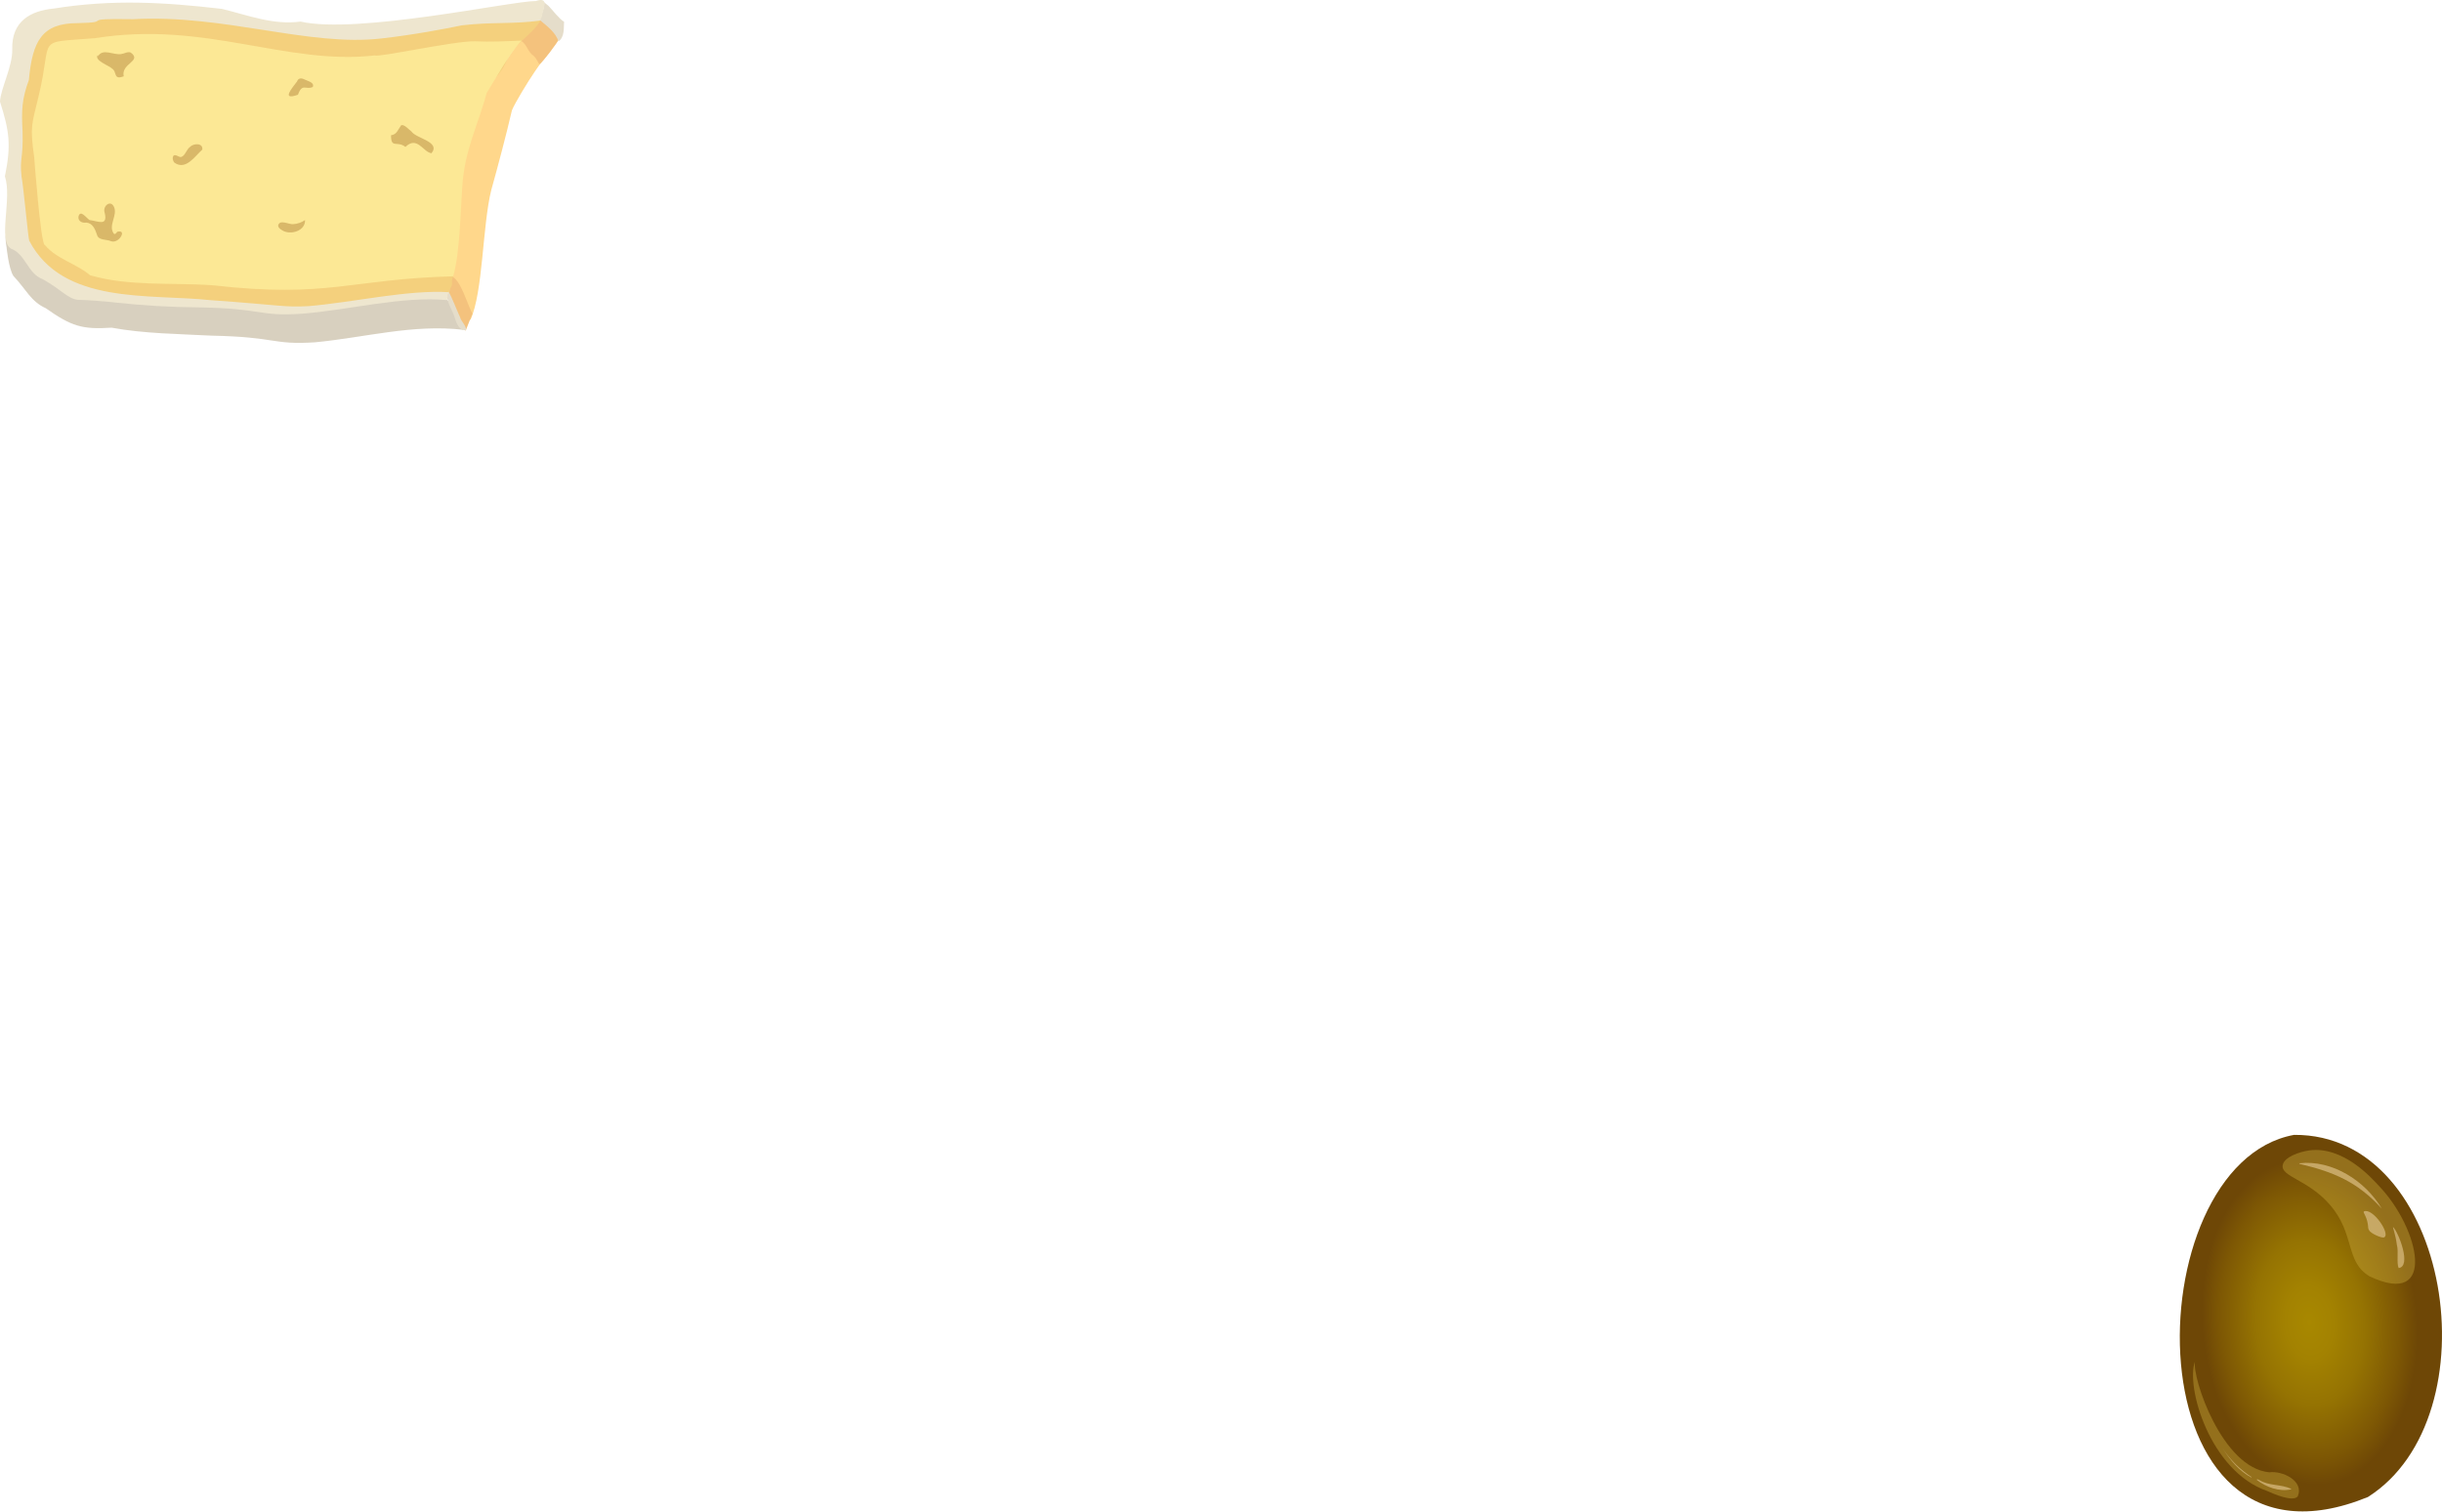
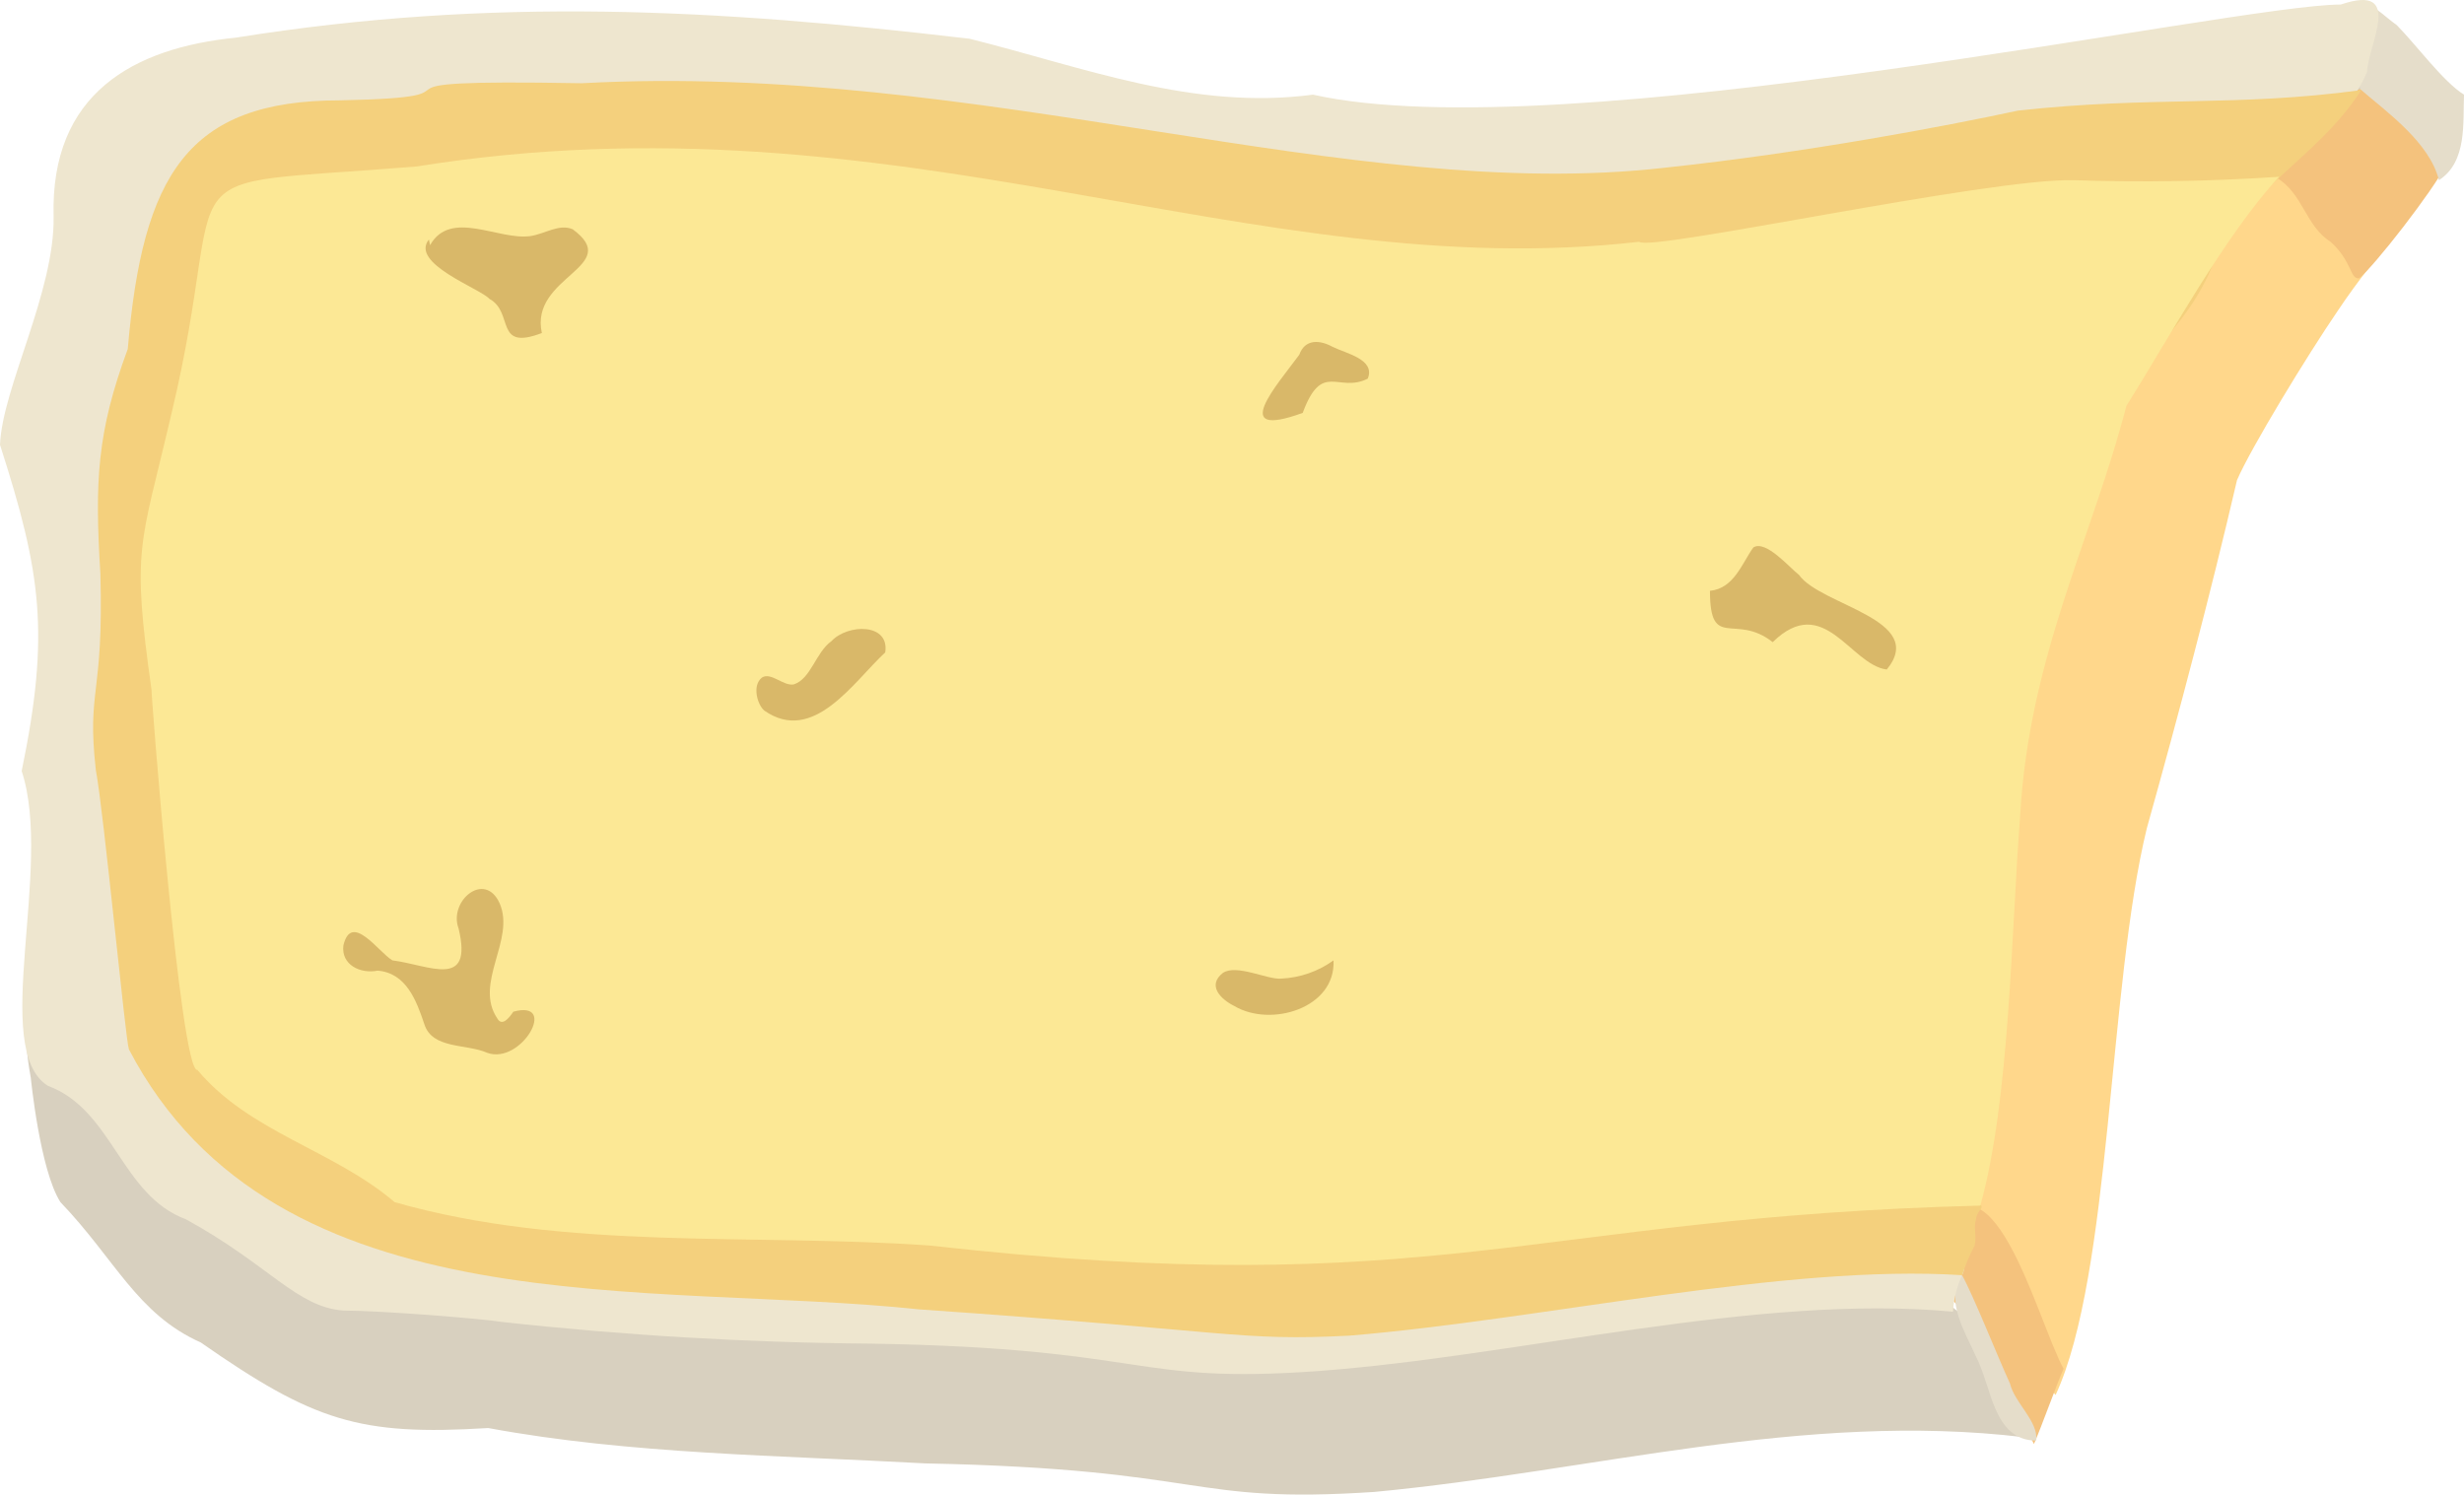
- <svg xmlns="http://www.w3.org/2000/svg" id="pizza" viewBox="0 0 934.348 578.32">
-   <defs>
-     <radialGradient id="radial-gradient" cx="-1255.357" cy="-678.34" r="62.238" gradientTransform="matrix(-0.0826, -0.9966, -0.6577, 0.0545, 691.395, -41.6591)" gradientUnits="userSpaceOnUse">
-       <stop offset="0" stop-color="#a88800" />
-       <stop offset="0.223" stop-color="#a38201" />
-       <stop offset="0.508" stop-color="#957302" />
-       <stop offset="0.826" stop-color="#7e5804" />
-       <stop offset="1" stop-color="#6e4706" />
-     </radialGradient>
-   </defs>
-   <g id="green_olive_whole">
-     <path d="M1263.614,1239.302c48.426-30.757,32.039-139.033-28.276-138.567C1173.714,1112.055,1172.152,1276.671,1263.614,1239.302Z" transform="translate(-357.6037 -666.4897)" style="fill:url(#radial-gradient)" />
-     <g id="Highlight_A-3" data-name="Highlight A-3" style="opacity:0.4">
-       <path d="M1225.861,1229.846c4.875-.697,13.44,3.187,10.898,9.222-1.891,2.27-9.287-.97-11.68-2.064-22.062-7.606-31.235-40.142-27.641-49.517C1196.324,1193.615,1207.74,1228.138,1225.861,1229.846Z" transform="translate(-357.6037 -666.4897)" style="fill:#cdad3c" />
-       <path d="M1267.919,1120.366c15.39,16.109,22.389,46.781-3.652,34.512-9.6-5.736-5.363-16.28-15.441-27.661-8.343-9.434-18.455-10.429-17.832-14.826.488-3.188,6.349-5.164,10.249-5.721C1254.083,1105.01,1264.821,1116.994,1267.919,1120.366Z" transform="translate(-357.6037 -666.4897)" style="fill:#cdad3c" />
+ <svg xmlns="http://www.w3.org/2000/svg" id="pizza" viewBox="0 0 216 131.032">
+   <g id="camember_half">
+     <path d="M528.2,776.8c.6-9.4-7.9-19.7-3-28.5a21.531,21.531,0,0,0,6.7-10.7c2.3-9.6.8-20.3,5.2-29.4,3.5-7,11.2-10.8,14.3-18.3,2.7-6.9,10.1-10,13.4-16.4-26.6,1.9-52.5,10.7-79.4,9.2a47.584,47.584,0,0,0-15.5-1.1c-7.2,0-13.9-3.4-21-4.8-15.4-2.5-31.2-2.8-46.7-2.7-10.2,1.5-22-.2-30.6,6.2-10.2,10.8-6.9,42-8,57.3,0,7.5.6,8.3.8,13.1-2.6,4.8-5.8,2-4.3,10.3,0,0,.8,8.1,2.6,10.9,4.8,5,6.7,9.8,12.3,12.3,9.9,6.9,13.9,8.2,25.2,7.5,12.4,2.3,25.7,2.4,38.3,3.1,25,.5,22.9,3.6,39.4,2.5,19.1-1.8,37.6-7.1,56.9-4.8-2.7-3.1-2.6-7.1-4.8-10.4C526.7,780.2,528.8,780,528.2,776.8Z" transform="translate(-357.4 -666.5025)" style="fill:#d8d0bf" />
+     <g id="Shadows-3">
+       <path d="M568.1,684.8c.2,2.2-1.8,3-5.8,9-2.6,3.8-7.6,12-8.8,14.8-2.3,9.9-5.1,20.5-7.9,30.5-3.4,13.9-3.1,39.1-8,49.7-3.3-3.3-2.8-9.8-5.7-12.9-10.5,3.2-9.4-22.8-8.4-29.1,1.5-7.5,2.8-7.1,8.3-23.3,4.6-15.5,10.3-29.6,18.4-37.6,5.6-5.6,5.7-13.9,12-7.5C566,682.1,567.8,683.8,568.1,684.8Z" transform="translate(-357.4 -666.5025)" style="fill:#ffd78b" />
+       <path d="M557,682.1c2.3,1.4,2.5,4.2,4.7,5.6,1.9,1.7,1.7,3.3,2.5,3.2,1.3-1,6.5-7.7,7.6-9.9,0,0-1.3-1.7-2.5-3.2-2-2.8-1.9-3-2.5-3.2C561.3,672.7,560.3,679.4,557,682.1Z" transform="translate(-357.4 -666.5025)" style="fill:#f4c27d" />
+       <path d="M534.4,790.6c-2.9-4-2.6-5.3-4.7-8.9-1.8-2-3.8-3.5-3.1-6.3,5.2-10.2,9.4,7,11.7,11.1-.7,1.6-1.9,5-2.6,6.6h0Z" transform="translate(-357.4 -666.5025)" style="fill:#f4c27d" />
+       <path d="M529.4,778.3c1,1.8,3.1,7.1,4.2,9.5.4,1.7,2.5,3.3,2.3,5-3.8,0-3.9-4.8-5.3-7.4C529.8,783.5,527.8,780.5,529.4,778.3Z" transform="translate(-357.4 -666.5025)" style="fill:#e5ddca" />
+       <path d="M567.5,668.7c1.6,1.6,4.1,5,5.9,6.1-.1,2.4.3,5.9-2.2,7.5-.8-3.3-4.6-6-6.8-7.9-.8-.7,1.8-5.3,1.3-7.1C566.4,667.8,566.8,668.2,567.5,668.7Z" transform="translate(-357.4 -666.5025)" style="fill:#e5ddca" />
    </g>
-     <g id="Highlight_B-3" data-name="Highlight B-3" style="opacity:0.82">
-       <path d="M1273.253,1136.015c2.12,2.056,7.146,15.123,2.106,15.669-.883-2.017.056-6.428-.691-8.927C1274.165,1138.664,1273.006,1136.152,1273.253,1136.015Z" transform="translate(-357.6037 -666.4897)" style="fill:#d1b375" />
-       <path d="M1234.199,1236.367c-4.545.998-9.534-.832-13.111-3.614l.055-.192c.247-.138.577.164.866.245,3.81,2.327,8.3,1.522,12.246,3.368Z" transform="translate(-357.6037 -666.4897)" style="fill:#d1b375" />
-       <path d="M1208.069,1220.748a37.856,37.856,0,0,0,11.039,10.925l-.054.192C1214.446,1229.416,1210.866,1225.179,1208.069,1220.748Z" transform="translate(-357.6037 -666.4897)" style="fill:#d1b375" />
-       <path d="M1268.911,1128.963c-9.265-10.215-18.366-14.042-31.518-17.147l-.042-.22c12.662-1.399,25.219,6.734,31.56,17.367Z" transform="translate(-357.6037 -666.4897)" style="fill:#d1b375" />
-       <path d="M1269.854,1139.936c-.864.482-5.195-1.473-5.788-2.68-.51-.768-.277-1.222-.527-2.54-.487-3.049-1.932-4.186-1.479-4.681C1265.408,1128.49,1272.324,1138.558,1269.854,1139.936Z" transform="translate(-357.6037 -666.4897)" style="fill:#d1b375" />
-     </g>
-   </g>
-   <g id="camember_half">
-     <path d="M528.195,776.787c.56-9.386-7.88-19.666-2.994-28.508a21.648,21.648,0,0,0,6.72-10.68c2.298-9.563.819-20.325,5.247-29.368,3.499-7.026,11.235-10.816,14.265-18.267,2.655-6.894,10.114-9.954,13.374-16.386-26.592,1.913-52.526,10.688-79.422,9.213a47.425,47.425,0,0,0-15.548-1.103c-7.207.047-13.873-3.425-20.973-4.816-15.392-2.454-31.217-2.826-46.747-2.676-10.179,1.494-22.04-.196-30.584,6.232-10.206,10.81-6.855,41.986-7.968,57.311-.029,7.479.637,8.252.834,13.078-2.582,4.786-5.766,1.99-4.274,10.334,0,0,.762,8.067,2.607,10.93,4.773,5,6.669,9.786,12.348,12.323,9.885,6.938,13.934,8.213,25.225,7.469,12.428,2.289,25.687,2.386,38.348,3.051,24.966.497,22.927,3.599,39.442,2.549,19.074-1.805,37.572-7.074,56.897-4.772-2.662-3.091-2.64-7.122-4.818-10.371C526.663,780.177,528.847,779.979,528.195,776.787Z" transform="translate(-357.6037 -666.4897)" style="fill:#d8d0bf" />
-     <g id="Shadows-3">
-       <path d="M568.058,684.835c.199,2.184-1.778,2.955-5.817,9.023-2.588,3.756-7.595,11.977-8.752,14.812-2.325,9.922-5.111,20.45-7.92,30.531-3.425,13.873-3.105,39.067-7.989,49.744-3.256-3.33-2.774-9.802-5.66-12.881-10.498,3.167-9.425-22.813-8.398-29.133,1.505-7.508,2.78-7.08,8.327-23.298,4.6-15.454,10.296-29.576,18.403-37.593,5.588-5.563,5.708-13.898,11.986-7.451C565.952,682.119,567.828,683.817,568.058,684.835Z" transform="translate(-357.6037 -666.4897)" style="fill:#ffd78b" />
-       <path d="M556.996,682.12c2.262,1.364,2.495,4.219,4.67,5.632,1.876,1.697,1.731,3.272,2.488,3.189,1.295-.96,6.467-7.667,7.608-9.918,0,0-1.293-1.682-2.488-3.189-2.019-2.765-1.894-2.95-2.488-3.189C561.315,672.68,560.261,679.359,556.996,682.12Z" transform="translate(-357.6037 -666.4897)" style="fill:#f4c27d" />
-       <path d="M534.395,790.627c-2.93-3.973-2.638-5.286-4.701-8.944-1.8-1.97-3.801-3.482-3.091-6.293,5.179-10.155,9.351,7.01,11.748,11.054-.679,1.646-1.9,4.976-2.579,6.622h0Z" transform="translate(-357.6037 -666.4897)" style="fill:#f4c27d" />
-       <path d="M529.39,778.295c1.032,1.829,3.087,7.1,4.239,9.549.4,1.726,2.537,3.276,2.267,5.036-3.808-.033-3.868-4.821-5.342-7.434C529.783,783.469,527.753,780.481,529.39,778.295Z" transform="translate(-357.6037 -666.4897)" style="fill:#e5ddca" />
-       <path d="M567.477,668.744c1.603,1.621,4.103,5.034,5.945,6.061-.149,2.381.253,5.943-2.175,7.542-.838-3.316-4.556-6.041-6.754-7.901-.753-.724,1.84-5.286,1.255-7.138C566.353,667.77,566.822,668.195,567.477,668.744Z" transform="translate(-357.6037 -666.4897)" style="fill:#e5ddca" />
-     </g>
-     <path d="M529.39,778.295c.853-1.744-1.222-5.626-2.502-9.726-.945-6.356-3.667-9.757-3.261-15.957.417-5.976,7.528-8.84,8.245-15.1,2.671-11.955.12-26.245,9.597-35.496,6.95-5.184,9.625-13.467,15.217-19.837,3.459-4.248,6.628-5.347,8.263-9.369.149-2.381,3.28-7.821-2.312-5.929-9.315-.026-68.316,12.822-90.057,7.864-10.452,1.419-20.093-2.442-30.065-4.854-22.114-2.565-41.829-3.728-64.263-.143-9.047.856-16.276,4.934-15.963,15.665.15,6.575-4.486,15.046-4.687,19.981,3.56,11.195,4.362,16.484,1.877,28.564,2.843,8.5-2.764,24.408,2.279,27.648,5.657,2.09,6.434,9.574,12.091,11.664,7.321,4.022,9.744,7.707,13.786,7.952,3.225.018,12.127.737,13.887,1.007a313.93,313.93,0,0,0,32.289,1.877c24.693.421,22.791,3.561,39.257,2.424,17.62-1.329,38.39-6.846,55.622-5.201A6.986,6.986,0,0,1,529.39,778.295Z" transform="translate(-357.6037 -666.4897)" style="fill:#eee6cf" />
-     <path d="M529.39,778.295a13.145,13.145,0,0,1,1.081-2.562c.228-.817-.078-1.563.112-2.244.091-.855.625-.927.516-1.324-1.248-.788-3.94-.877-4.161-3.508-1.021-6.083-3.591-10.03-3.261-15.957.183-1.711.241-3.236,1.525-4.42,11.863-9.907,5.424-27.63,11.918-40.135,3.499-7.026,11.235-10.816,14.265-18.267,2.704-6.807,9.118-9.277,13.06-15.52-11.122,1.452-18.335.47-30.089,1.819-6.47,1.354-18.712,3.668-30.913,5.039-27.826,3.183-60.02-9.31-94.984-7.382-22.362-.359-6.208,1.206-21.194,1.508-13.433.001-17.265,6.64-18.613,21.753-2.682,7.254-2.867,11.607-2.416,19.733.275,10.867-1.159,9.954-.392,17.214.724,3.725,2.574,23.693,2.929,24.526,12.876,24.655,45.881,20.272,69.335,22.77,27.501,1.938,27.992,2.808,37.682,2.279C492.555,782.198,513.891,777.279,529.39,778.295Z" transform="translate(-357.6037 -666.4897)" style="fill:#f4d07d" />
-     <path d="M531.011,772.213c2.581-9.264,2.737-24.048,3.476-34.339.783-13.875,6.31-24.227,9.314-35.795,3.403-5.364,8.691-15.122,13.37-20.058-5.943.253-11.973.554-17.987.273-7.354-.214-37.208,6.295-38.059,5.397-34.194,3.905-64.835-13.368-107.169-6.593-23.367,1.93-15.995-1.08-21.479,21.762-2.731,11.644-3.499,11.504-1.746,24.177-.165-1.514,2.482,33.504,4.035,33.202,4.572,5.458,11.857,6.974,17.326,11.581,15.084,4.35,31.391,2.728,46.939,3.831C483.434,780.684,491.525,773.249,531.011,772.213Z" transform="translate(-357.6037 -666.4897)" style="fill:#fce895" />
+     <path d="M529.4,778.3c.9-1.7-1.2-5.6-2.5-9.7-.9-6.4-3.7-9.8-3.3-16,.4-6,7.5-8.8,8.2-15.1,2.7-12,.1-26.2,9.6-35.5,6.9-5.2,9.6-13.5,15.2-19.8,3.5-4.2,6.6-5.3,8.3-9.4.1-2.4,3.3-7.8-2.3-5.9-9.3,0-68.3,12.8-90.1,7.9-10.5,1.4-20.1-2.4-30.1-4.9-22.1-2.6-41.8-3.7-64.3-.1-9,.9-16.3,4.9-16,15.7.1,6.6-4.5,15-4.7,20,3.6,11.2,4.4,16.5,1.9,28.6,2.8,8.5-2.8,24.4,2.3,27.6,5.7,2.1,6.4,9.6,12.1,11.7,7.3,4,9.7,7.7,13.8,8,3.2,0,12.1.7,13.9,1a319.7,319.7,0,0,0,32.3,1.9c24.7.4,22.8,3.6,39.3,2.4,17.6-1.3,38.4-6.8,55.6-5.2A9.295,9.295,0,0,1,529.4,778.3Z" transform="translate(-357.4 -666.5025)" style="fill:#eee6cf" />
+     <path d="M529.4,778.3a16.912,16.912,0,0,1,1.1-2.6c.2-.8-.1-1.6.1-2.2.1-.9.6-.9.5-1.3-1.2-.8-3.9-.9-4.2-3.5-1-6.1-3.6-10-3.3-16,.2-1.7.2-3.2,1.5-4.4,11.9-9.9,5.4-27.6,11.9-40.1,3.5-7,11.2-10.8,14.3-18.3,2.7-6.8,9.1-9.3,13.1-15.5-11.1,1.5-18.3.5-30.1,1.8-6.5,1.4-18.7,3.7-30.9,5-27.8,3.2-60-9.3-95-7.4-22.4-.4-6.2,1.2-21.2,1.5-13.4,0-17.3,6.6-18.6,21.8-2.7,7.3-2.9,11.6-2.4,19.7.3,10.9-1.2,10-.4,17.2.7,3.7,2.6,23.7,2.9,24.5,12.9,24.7,45.9,20.3,69.3,22.8,27.5,1.9,28,2.8,37.7,2.3C492.6,782.2,513.9,777.3,529.4,778.3Z" transform="translate(-357.4 -666.5025)" style="fill:#f4d07d" />
+     <path d="M531,772.2c2.6-9.3,2.7-24,3.5-34.3.8-13.9,6.3-24.2,9.3-35.8,3.4-5.4,8.7-15.1,13.4-20.1a179.716,179.716,0,0,1-18,.3c-7.4-.2-37.2,6.3-38.1,5.4-34.2,3.9-64.8-13.4-107.2-6.6-23.4,1.9-16-1.1-21.5,21.8-2.7,11.6-3.5,11.5-1.7,24.2-.2-1.5,2.5,33.5,4,33.2,4.6,5.5,11.9,7,17.3,11.6,15.1,4.3,31.4,2.7,46.9,3.8C483.4,780.7,491.5,773.2,531,772.2Z" transform="translate(-357.4 -666.5025)" style="fill:#fce895" />
    <g id="Holes_copy_2" data-name="Holes copy 2">
-       <path d="M395.109,688.026c1.766-3.178,5.981-.389,8.824-.845,1.291-.154,2.499-1.065,3.687-.588,4.509,3.312-3.781,4.085-2.68,9.09-4.176,1.552-2.372-1.762-4.585-3.039-.764-.947-7.004-3.053-5.318-5.152" transform="translate(-357.6037 -666.4897)" style="fill:#d9b869" />
-       <path d="M511.062,714.464c-1.05,1.396-1.657,3.575-3.841,3.774-.004,5.284,2.247,1.947,5.507,4.471,4.527-4.391,6.774,2.034,9.972,2.412,3.584-4.433-5.787-5.576-7.669-8.303C514.289,716.317,512.194,713.825,511.062,714.464Z" transform="translate(-357.6037 -666.4897)" style="fill:#d9b869" />
-       <path d="M469.698,752.266a8.8,8.8,0,0,0,4.623-1.575c.163,4.156-5.527,5.874-8.667,3.971-1.15-.614-2.372-1.762-1.038-2.858C465.785,751.029,468.494,752.371,469.698,752.266Z" transform="translate(-357.6037 -666.4897)" style="fill:#d9b869" />
-       <path d="M471.264,697.649c.467-1.411,1.769-1.342,2.919-.728s3.814,1.063,3.098,2.845c-2.624,1.251-4.022-1.635-5.672,2.97C465.009,705.081,469.377,700.206,471.264,697.649Z" transform="translate(-357.6037 -666.4897)" style="fill:#d9b869" />
-       <path d="M424.418,728.785c4.313,2.963,7.754-2.537,10.583-5.052.362-2.615-3.348-2.474-4.708-1.018-1.382,1.01-1.804,3.314-3.345,3.839-.931.181-1.979-1.065-2.85-.574C423.325,726.645,423.812,728.322,424.418,728.785Z" transform="translate(-357.6037 -666.4897)" style="fill:#d9b869" />
-       <path d="M400.127,758.792c3.008,1.058,6.302-4.704,2.327-3.609-.375.556-1.012,1.26-1.405.563-2.079-3.075,1.625-6.888.167-10.083-1.311-2.934-4.489-.223-3.56,2.238,1.298,5.353-2.573,3.174-5.771,2.796-1.199-.701-3.573-4.299-4.272-1.264-.183,1.711,1.512,2.477,2.977,2.224,2.517.188,3.446,2.648,4.13,4.674C395.279,758.542,398.296,757.988,400.127,758.792Z" transform="translate(-357.6037 -666.4897)" style="fill:#d9b869" />
+       <path d="M395.1,688c1.8-3.2,6-.4,8.8-.8,1.3-.2,2.5-1.1,3.7-.6,4.5,3.3-3.8,4.1-2.7,9.1-4.2,1.6-2.4-1.8-4.6-3-.8-.9-7-3.1-5.3-5.2" transform="translate(-357.4 -666.5025)" style="fill:#d9b869" />
+       <path d="M511.1,714.5c-1,1.4-1.7,3.6-3.8,3.8,0,5.3,2.2,1.9,5.5,4.5,4.5-4.4,6.8,2,10,2.4,3.6-4.4-5.8-5.6-7.7-8.3C514.3,716.3,512.2,713.8,511.1,714.5Z" transform="translate(-357.4 -666.5025)" style="fill:#d9b869" />
+       <path d="M469.7,752.3a8.513,8.513,0,0,0,4.6-1.6c.2,4.2-5.5,5.9-8.7,4-1.2-.6-2.4-1.8-1-2.9C465.8,751,468.5,752.4,469.7,752.3Z" transform="translate(-357.4 -666.5025)" style="fill:#d9b869" />
+       <path d="M471.3,697.6c.5-1.4,1.8-1.3,2.9-.7,1.2.6,3.8,1.1,3.1,2.8-2.6,1.3-4-1.6-5.7,3C465,705.1,469.4,700.2,471.3,697.6Z" transform="translate(-357.4 -666.5025)" style="fill:#d9b869" />
+       <path d="M424.4,728.8c4.3,3,7.8-2.5,10.6-5.1.4-2.6-3.3-2.5-4.7-1-1.4,1-1.8,3.3-3.3,3.8-.9.2-2-1.1-2.8-.6C423.3,726.6,423.8,728.3,424.4,728.8Z" transform="translate(-357.4 -666.5025)" style="fill:#d9b869" />
+       <path d="M400.1,758.8c3,1.1,6.3-4.7,2.3-3.6-.4.6-1,1.3-1.4.6-2.1-3.1,1.6-6.9.2-10.1-1.3-2.9-4.5-.2-3.6,2.2,1.3,5.4-2.6,3.2-5.8,2.8-1.2-.7-3.6-4.3-4.3-1.3-.2,1.7,1.5,2.5,3,2.2,2.5.2,3.4,2.6,4.1,4.7C395.3,758.5,398.3,758,400.1,758.8Z" transform="translate(-357.4 -666.5025)" style="fill:#d9b869" />
    </g>
  </g>
</svg>
